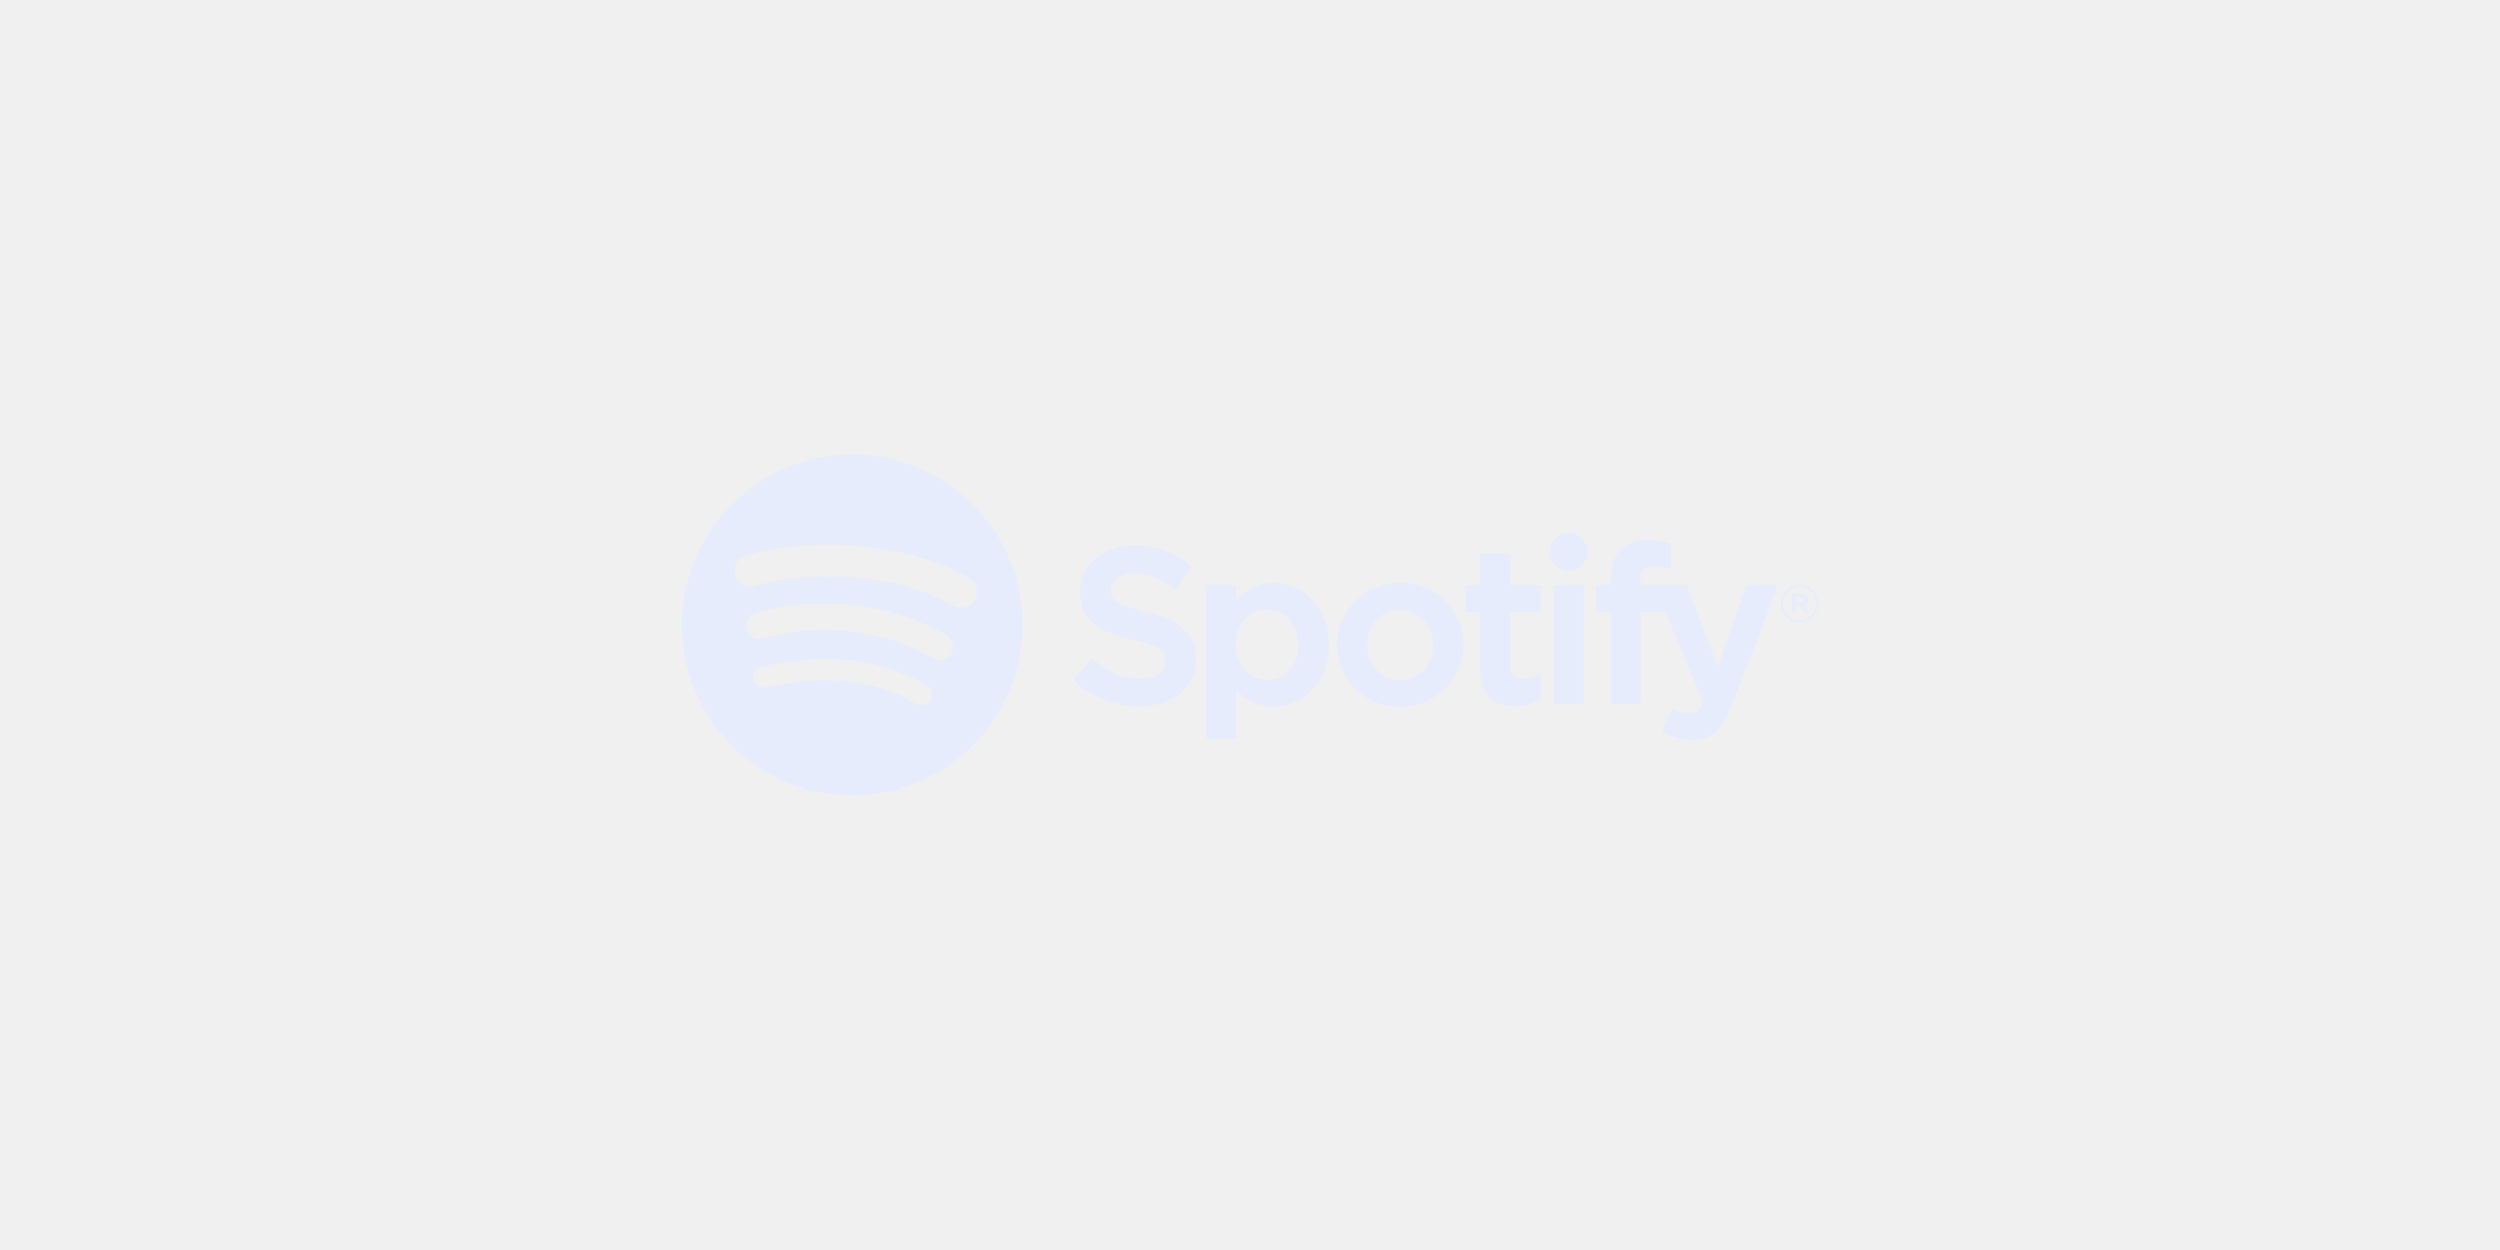
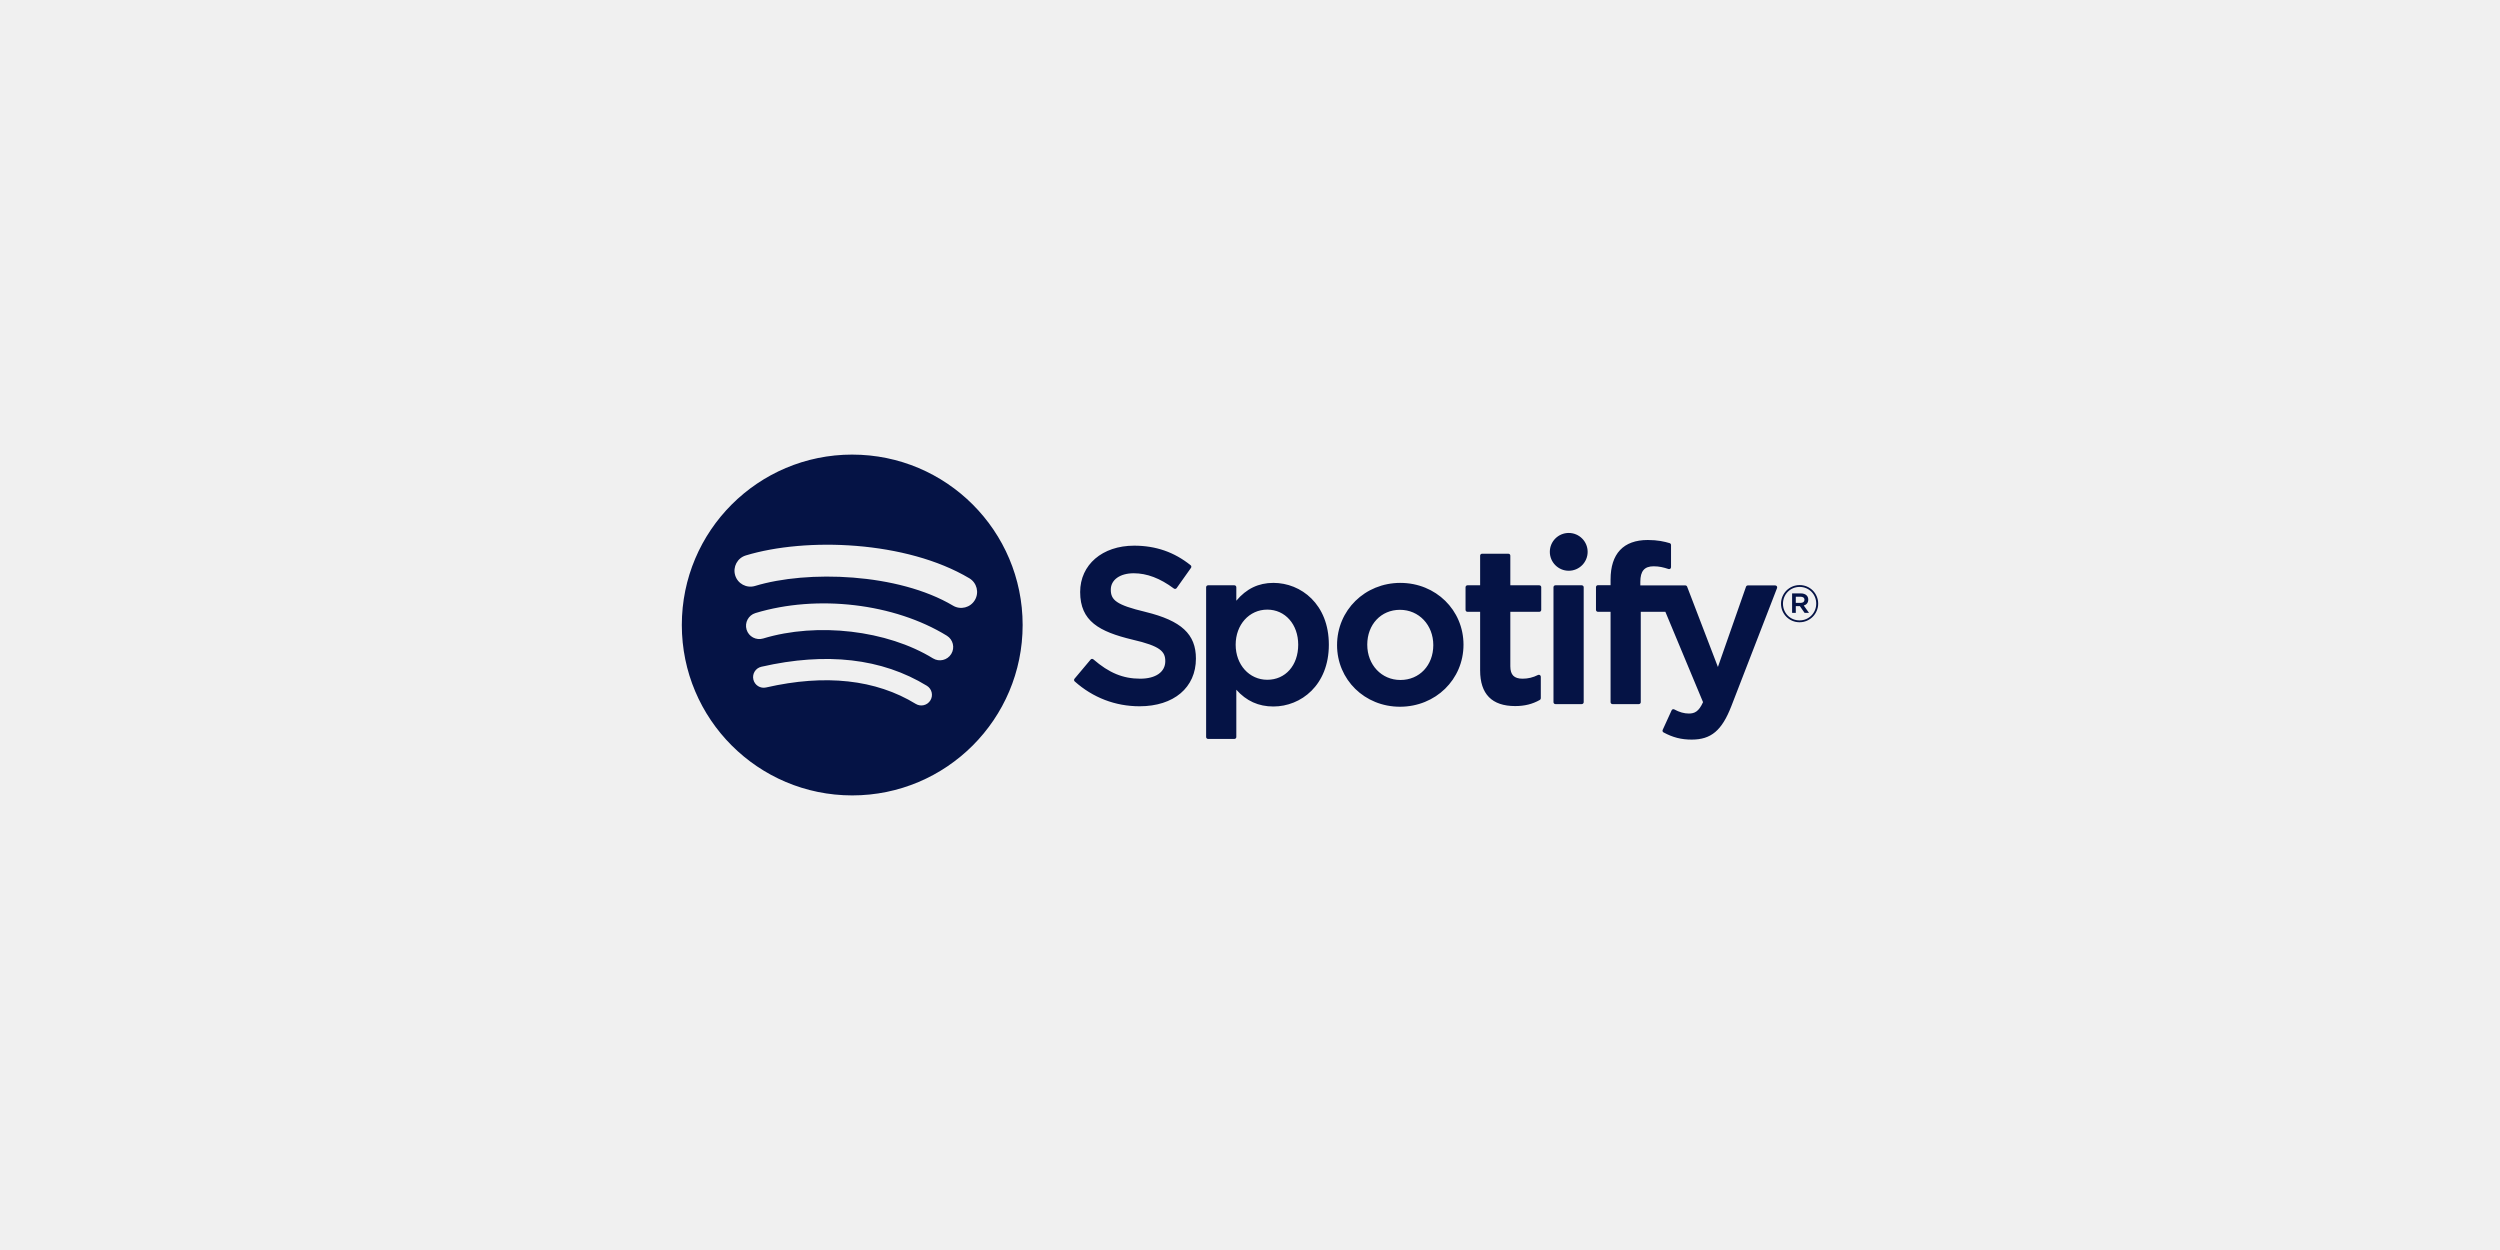
<svg xmlns="http://www.w3.org/2000/svg" width="176" height="88" viewBox="0 0 176 88" fill="none">
  <g clip-path="url(#clip0_2063_28463)">
-     <path d="M59.997 32.003C53.371 32.003 48 37.374 48 44C48 50.626 53.371 55.997 59.997 55.997C66.623 55.997 71.994 50.626 71.994 44C71.994 37.375 66.623 32.004 59.997 32.004L59.997 32.003ZM65.499 49.306C65.283 49.659 64.823 49.77 64.471 49.555C61.653 47.833 58.107 47.444 53.931 48.398C53.529 48.49 53.128 48.238 53.036 47.836C52.944 47.433 53.195 47.032 53.599 46.94C58.169 45.895 62.089 46.345 65.251 48.278C65.603 48.494 65.715 48.954 65.499 49.306L65.499 49.306ZM66.967 46.04C66.696 46.48 66.12 46.618 65.68 46.348C62.456 44.366 57.54 43.792 53.726 44.95C53.231 45.099 52.709 44.82 52.559 44.326C52.41 43.832 52.689 43.31 53.182 43.16C57.539 41.838 62.956 42.478 66.659 44.754C67.099 45.025 67.238 45.601 66.967 46.04L66.967 46.04ZM67.093 42.638C63.226 40.342 56.847 40.13 53.156 41.251C52.563 41.431 51.936 41.096 51.756 40.503C51.577 39.91 51.911 39.283 52.504 39.103C56.742 37.817 63.787 38.065 68.238 40.708C68.772 41.025 68.947 41.713 68.63 42.246C68.315 42.779 67.625 42.955 67.093 42.638H67.093ZM80.64 43.078C78.569 42.584 78.2 42.238 78.2 41.509C78.2 40.821 78.848 40.358 79.811 40.358C80.745 40.358 81.671 40.709 82.642 41.433C82.672 41.455 82.709 41.464 82.745 41.458C82.781 41.453 82.813 41.433 82.835 41.403L83.846 39.977C83.887 39.919 83.876 39.838 83.82 39.793C82.664 38.865 81.363 38.415 79.842 38.415C77.605 38.415 76.043 39.757 76.043 41.677C76.043 43.737 77.391 44.466 79.72 45.029C81.702 45.485 82.036 45.868 82.036 46.551C82.036 47.309 81.36 47.78 80.271 47.78C79.062 47.78 78.076 47.373 76.973 46.418C76.945 46.394 76.908 46.383 76.873 46.385C76.837 46.388 76.803 46.405 76.78 46.433L75.646 47.783C75.598 47.839 75.604 47.922 75.659 47.971C76.943 49.117 78.522 49.722 80.225 49.722C82.635 49.722 84.193 48.405 84.193 46.367C84.197 44.647 83.167 43.694 80.644 43.08L80.64 43.078ZM89.645 41.035C88.6 41.035 87.744 41.447 87.037 42.29V41.341C87.037 41.266 86.976 41.205 86.902 41.205H85.047C84.972 41.205 84.911 41.266 84.911 41.341V51.885C84.911 51.96 84.972 52.021 85.047 52.021H86.902C86.976 52.021 87.037 51.96 87.037 51.885V48.557C87.744 49.35 88.601 49.737 89.645 49.737C91.586 49.737 93.551 48.243 93.551 45.387C93.554 42.53 91.588 41.035 89.647 41.035L89.645 41.035ZM91.394 45.387C91.394 46.841 90.498 47.856 89.216 47.856C87.947 47.856 86.991 46.795 86.991 45.387C86.991 43.979 87.947 42.917 89.216 42.917C90.478 42.917 91.394 43.956 91.394 45.387L91.394 45.387ZM98.588 41.035C96.088 41.035 94.129 42.96 94.129 45.418C94.129 47.849 96.074 49.754 98.557 49.754C101.065 49.754 103.03 47.835 103.03 45.387C103.03 42.947 101.079 41.036 98.587 41.036L98.588 41.035ZM98.588 47.871C97.258 47.871 96.255 46.803 96.255 45.386C96.255 43.964 97.223 42.931 98.557 42.931C99.895 42.931 100.904 44 100.904 45.417C100.904 46.839 99.93 47.871 98.588 47.871H98.588ZM108.368 41.205H106.327V39.118C106.327 39.043 106.266 38.982 106.191 38.982H104.337C104.262 38.982 104.201 39.043 104.201 39.118V41.205H103.309C103.235 41.205 103.174 41.266 103.174 41.341V42.935C103.174 43.01 103.235 43.071 103.309 43.071H104.201V47.196C104.201 48.862 105.031 49.707 106.667 49.707C107.332 49.707 107.884 49.57 108.404 49.275C108.446 49.251 108.473 49.206 108.473 49.157V47.639C108.473 47.593 108.448 47.548 108.408 47.524C108.368 47.498 108.318 47.497 108.276 47.518C107.919 47.697 107.573 47.78 107.187 47.78C106.592 47.78 106.327 47.51 106.327 46.905V43.072H108.368C108.443 43.072 108.503 43.011 108.503 42.936V41.342C108.506 41.267 108.446 41.206 108.37 41.206L108.368 41.205ZM115.479 41.213V40.957C115.479 40.203 115.768 39.867 116.417 39.867C116.803 39.867 117.114 39.943 117.462 40.059C117.505 40.073 117.549 40.066 117.584 40.041C117.62 40.015 117.64 39.974 117.64 39.93V38.367C117.64 38.307 117.602 38.255 117.544 38.237C117.177 38.128 116.707 38.016 116.003 38.016C114.289 38.016 113.384 38.98 113.384 40.804V41.197H112.493C112.418 41.197 112.357 41.258 112.357 41.333V42.935C112.357 43.01 112.418 43.071 112.493 43.071H113.384V49.433C113.384 49.508 113.444 49.569 113.519 49.569H115.374C115.449 49.569 115.51 49.508 115.51 49.433V43.071H117.242L119.894 49.432C119.593 50.1 119.297 50.233 118.893 50.233C118.566 50.233 118.222 50.136 117.87 49.943C117.837 49.925 117.798 49.922 117.762 49.933C117.727 49.945 117.697 49.972 117.682 50.006L117.053 51.385C117.023 51.45 117.049 51.527 117.112 51.561C117.768 51.916 118.36 52.068 119.093 52.068C120.462 52.068 121.219 51.43 121.886 49.714L125.104 41.399C125.12 41.357 125.115 41.31 125.09 41.273C125.064 41.236 125.023 41.214 124.978 41.214H123.047C122.99 41.214 122.938 41.25 122.919 41.305L120.941 46.955L118.774 41.301C118.755 41.248 118.704 41.214 118.648 41.214H115.479L115.479 41.213ZM111.356 41.205H109.501C109.427 41.205 109.365 41.266 109.365 41.341V49.433C109.365 49.508 109.427 49.569 109.501 49.569H111.356C111.431 49.569 111.492 49.508 111.492 49.433V41.342C111.492 41.324 111.489 41.306 111.482 41.289C111.475 41.273 111.465 41.258 111.452 41.245C111.44 41.233 111.425 41.222 111.408 41.216C111.392 41.209 111.374 41.205 111.356 41.206L111.356 41.205ZM110.439 37.52C109.705 37.52 109.108 38.115 109.108 38.85C109.108 39.585 109.705 40.181 110.439 40.181C111.174 40.181 111.77 39.585 111.77 38.85C111.77 38.115 111.174 37.52 110.44 37.52H110.439ZM126.688 43.807C125.954 43.807 125.383 43.217 125.383 42.501C125.383 41.785 125.961 41.189 126.695 41.189C127.429 41.189 128 41.779 128 42.494C128 43.21 127.421 43.807 126.688 43.807H126.688ZM126.695 41.319C126.026 41.319 125.521 41.85 125.521 42.501C125.521 43.152 126.023 43.676 126.688 43.676C127.357 43.676 127.863 43.145 127.863 42.494C127.863 41.843 127.36 41.319 126.696 41.319H126.695ZM126.984 42.628L127.354 43.145H127.042L126.71 42.671H126.424V43.145H126.164V41.775H126.775C127.093 41.775 127.302 41.938 127.302 42.212C127.304 42.437 127.173 42.574 126.986 42.628L126.984 42.628ZM126.764 42.01H126.424V42.443H126.764C126.933 42.443 127.035 42.36 127.035 42.226C127.035 42.085 126.933 42.01 126.764 42.01L126.764 42.01Z" fill="#E7ECFC" />
+     <path d="M59.997 32.003C53.371 32.003 48 37.374 48 44C48 50.626 53.371 55.997 59.997 55.997C66.623 55.997 71.994 50.626 71.994 44C71.994 37.375 66.623 32.004 59.997 32.004L59.997 32.003ZM65.499 49.306C65.283 49.659 64.823 49.77 64.471 49.555C61.653 47.833 58.107 47.444 53.931 48.398C53.529 48.49 53.128 48.238 53.036 47.836C52.944 47.433 53.195 47.032 53.599 46.94C58.169 45.895 62.089 46.345 65.251 48.278C65.603 48.494 65.715 48.954 65.499 49.306L65.499 49.306ZM66.967 46.04C66.696 46.48 66.12 46.618 65.68 46.348C62.456 44.366 57.54 43.792 53.726 44.95C53.231 45.099 52.709 44.82 52.559 44.326C52.41 43.832 52.689 43.31 53.182 43.16C57.539 41.838 62.956 42.478 66.659 44.754C67.099 45.025 67.238 45.601 66.967 46.04L66.967 46.04ZM67.093 42.638C63.226 40.342 56.847 40.13 53.156 41.251C52.563 41.431 51.936 41.096 51.756 40.503C51.577 39.91 51.911 39.283 52.504 39.103C56.742 37.817 63.787 38.065 68.238 40.708C68.772 41.025 68.947 41.713 68.63 42.246C68.315 42.779 67.625 42.955 67.093 42.638H67.093ZM80.64 43.078C78.569 42.584 78.2 42.238 78.2 41.509C78.2 40.821 78.848 40.358 79.811 40.358C80.745 40.358 81.671 40.709 82.642 41.433C82.672 41.455 82.709 41.464 82.745 41.458C82.781 41.453 82.813 41.433 82.835 41.403L83.846 39.977C83.887 39.919 83.876 39.838 83.82 39.793C82.664 38.865 81.363 38.415 79.842 38.415C77.605 38.415 76.043 39.757 76.043 41.677C76.043 43.737 77.391 44.466 79.72 45.029C81.702 45.485 82.036 45.868 82.036 46.551C82.036 47.309 81.36 47.78 80.271 47.78C79.062 47.78 78.076 47.373 76.973 46.418C76.945 46.394 76.908 46.383 76.873 46.385C76.837 46.388 76.803 46.405 76.78 46.433L75.646 47.783C75.598 47.839 75.604 47.922 75.659 47.971C76.943 49.117 78.522 49.722 80.225 49.722C82.635 49.722 84.193 48.405 84.193 46.367C84.197 44.647 83.167 43.694 80.644 43.08L80.64 43.078ZM89.645 41.035C88.6 41.035 87.744 41.447 87.037 42.29V41.341C87.037 41.266 86.976 41.205 86.902 41.205H85.047C84.972 41.205 84.911 41.266 84.911 41.341V51.885C84.911 51.96 84.972 52.021 85.047 52.021H86.902C86.976 52.021 87.037 51.96 87.037 51.885V48.557C87.744 49.35 88.601 49.737 89.645 49.737C91.586 49.737 93.551 48.243 93.551 45.387C93.554 42.53 91.588 41.035 89.647 41.035L89.645 41.035ZM91.394 45.387C91.394 46.841 90.498 47.856 89.216 47.856C87.947 47.856 86.991 46.795 86.991 45.387C86.991 43.979 87.947 42.917 89.216 42.917C90.478 42.917 91.394 43.956 91.394 45.387L91.394 45.387ZM98.588 41.035C96.088 41.035 94.129 42.96 94.129 45.418C94.129 47.849 96.074 49.754 98.557 49.754C101.065 49.754 103.03 47.835 103.03 45.387C103.03 42.947 101.079 41.036 98.587 41.036L98.588 41.035ZM98.588 47.871C97.258 47.871 96.255 46.803 96.255 45.386C96.255 43.964 97.223 42.931 98.557 42.931C99.895 42.931 100.904 44 100.904 45.417C100.904 46.839 99.93 47.871 98.588 47.871H98.588ZM108.368 41.205H106.327V39.118C106.327 39.043 106.266 38.982 106.191 38.982H104.337C104.262 38.982 104.201 39.043 104.201 39.118V41.205H103.309C103.235 41.205 103.174 41.266 103.174 41.341V42.935C103.174 43.01 103.235 43.071 103.309 43.071H104.201V47.196C104.201 48.862 105.031 49.707 106.667 49.707C107.332 49.707 107.884 49.57 108.404 49.275C108.446 49.251 108.473 49.206 108.473 49.157V47.639C108.473 47.593 108.448 47.548 108.408 47.524C108.368 47.498 108.318 47.497 108.276 47.518C107.919 47.697 107.573 47.78 107.187 47.78C106.592 47.78 106.327 47.51 106.327 46.905V43.072H108.368C108.443 43.072 108.503 43.011 108.503 42.936V41.342C108.506 41.267 108.446 41.206 108.37 41.206L108.368 41.205ZM115.479 41.213V40.957C115.479 40.203 115.768 39.867 116.417 39.867C116.803 39.867 117.114 39.943 117.462 40.059C117.505 40.073 117.549 40.066 117.584 40.041C117.62 40.015 117.64 39.974 117.64 39.93V38.367C117.64 38.307 117.602 38.255 117.544 38.237C117.177 38.128 116.707 38.016 116.003 38.016C114.289 38.016 113.384 38.98 113.384 40.804V41.197H112.493C112.418 41.197 112.357 41.258 112.357 41.333V42.935C112.357 43.01 112.418 43.071 112.493 43.071H113.384V49.433C113.384 49.508 113.444 49.569 113.519 49.569H115.374C115.449 49.569 115.51 49.508 115.51 49.433V43.071H117.242L119.894 49.432C119.593 50.1 119.297 50.233 118.893 50.233C118.566 50.233 118.222 50.136 117.87 49.943C117.837 49.925 117.798 49.922 117.762 49.933C117.727 49.945 117.697 49.972 117.682 50.006L117.053 51.385C117.023 51.45 117.049 51.527 117.112 51.561C117.768 51.916 118.36 52.068 119.093 52.068C120.462 52.068 121.219 51.43 121.886 49.714L125.104 41.399C125.12 41.357 125.115 41.31 125.09 41.273C125.064 41.236 125.023 41.214 124.978 41.214H123.047C122.99 41.214 122.938 41.25 122.919 41.305L120.941 46.955L118.774 41.301C118.755 41.248 118.704 41.214 118.648 41.214H115.479L115.479 41.213ZM111.356 41.205H109.501C109.427 41.205 109.365 41.266 109.365 41.341V49.433C109.365 49.508 109.427 49.569 109.501 49.569H111.356C111.431 49.569 111.492 49.508 111.492 49.433V41.342C111.492 41.324 111.489 41.306 111.482 41.289C111.475 41.273 111.465 41.258 111.452 41.245C111.44 41.233 111.425 41.222 111.408 41.216C111.392 41.209 111.374 41.205 111.356 41.206L111.356 41.205ZM110.439 37.52C109.705 37.52 109.108 38.115 109.108 38.85C109.108 39.585 109.705 40.181 110.439 40.181C111.174 40.181 111.77 39.585 111.77 38.85C111.77 38.115 111.174 37.52 110.44 37.52H110.439ZM126.688 43.807C125.954 43.807 125.383 43.217 125.383 42.501C125.383 41.785 125.961 41.189 126.695 41.189C127.429 41.189 128 41.779 128 42.494C128 43.21 127.421 43.807 126.688 43.807H126.688ZM126.695 41.319C126.026 41.319 125.521 41.85 125.521 42.501C125.521 43.152 126.023 43.676 126.688 43.676C127.357 43.676 127.863 43.145 127.863 42.494C127.863 41.843 127.36 41.319 126.696 41.319H126.695ZM126.984 42.628L127.354 43.145H127.042L126.71 42.671H126.424V43.145H126.164V41.775H126.775C127.093 41.775 127.302 41.938 127.302 42.212C127.304 42.437 127.173 42.574 126.986 42.628L126.984 42.628ZM126.764 42.01H126.424V42.443H126.764C126.933 42.443 127.035 42.36 127.035 42.226C127.035 42.085 126.933 42.01 126.764 42.01L126.764 42.01Z" fill="#051345" />
  </g>
  <defs>
    <clipPath id="clip0_2063_28463">
      <rect width="80" height="80" fill="white" transform="translate(48 4)" />
    </clipPath>
  </defs>
</svg>
